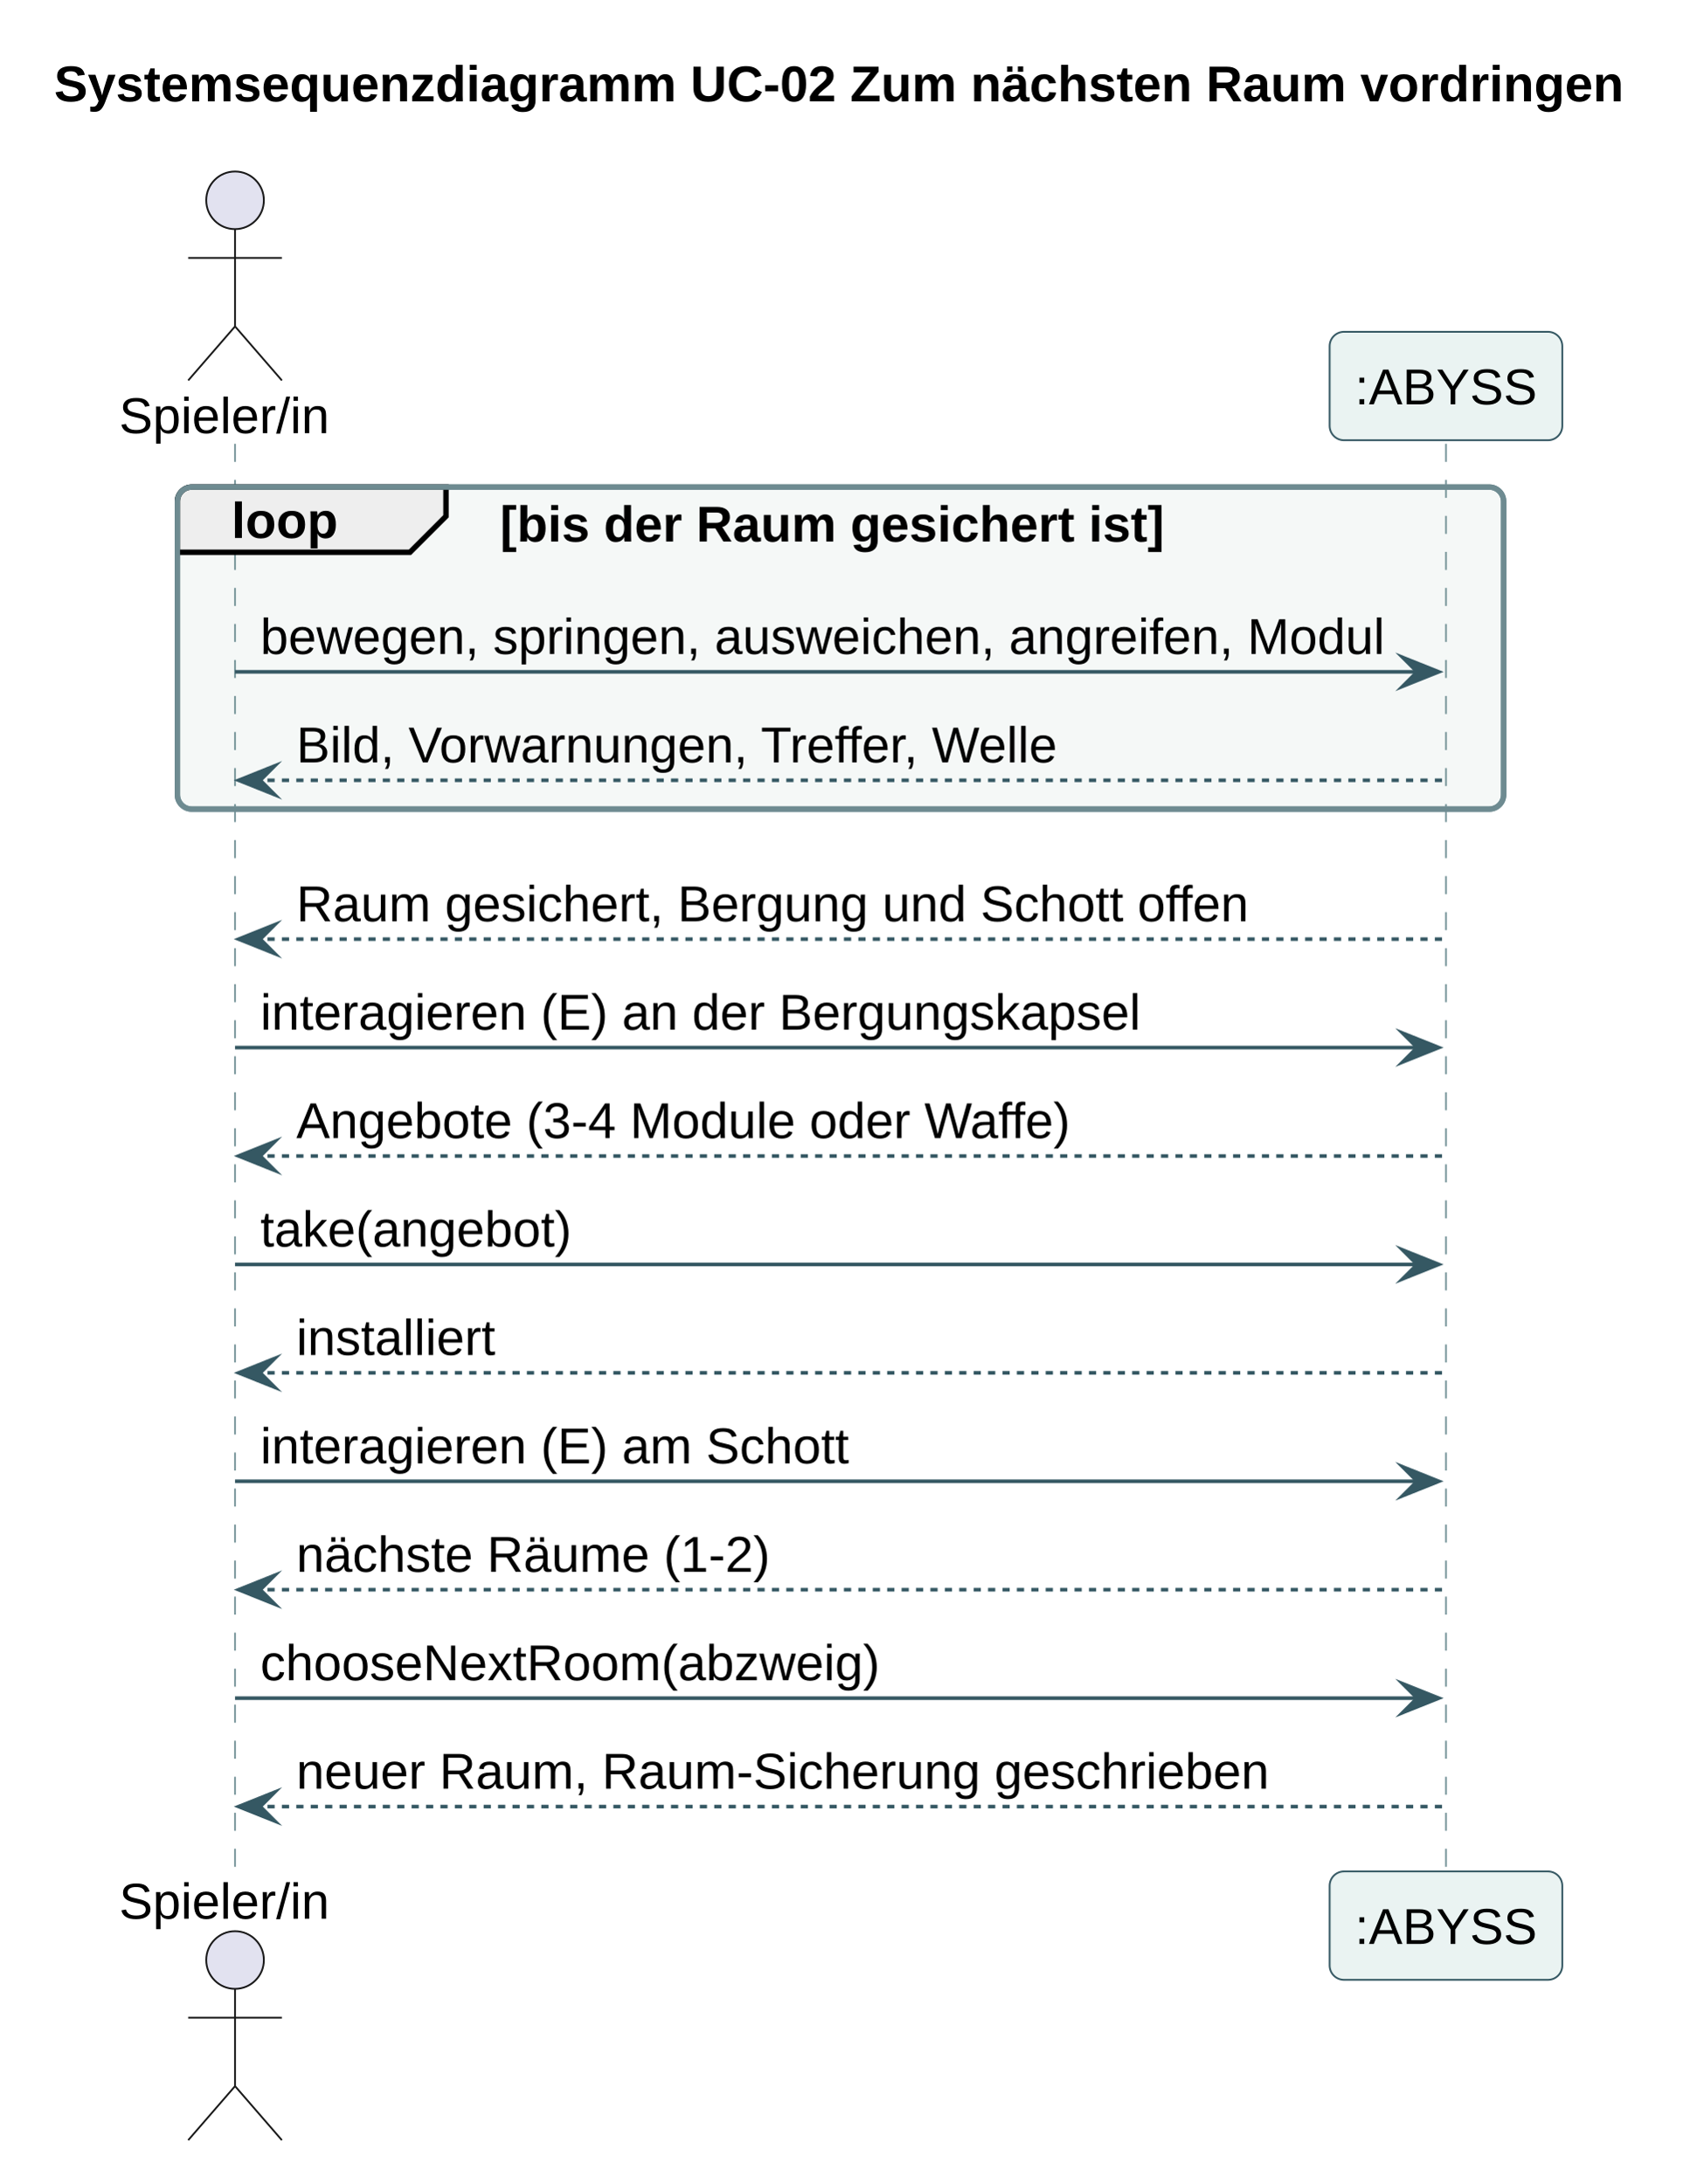
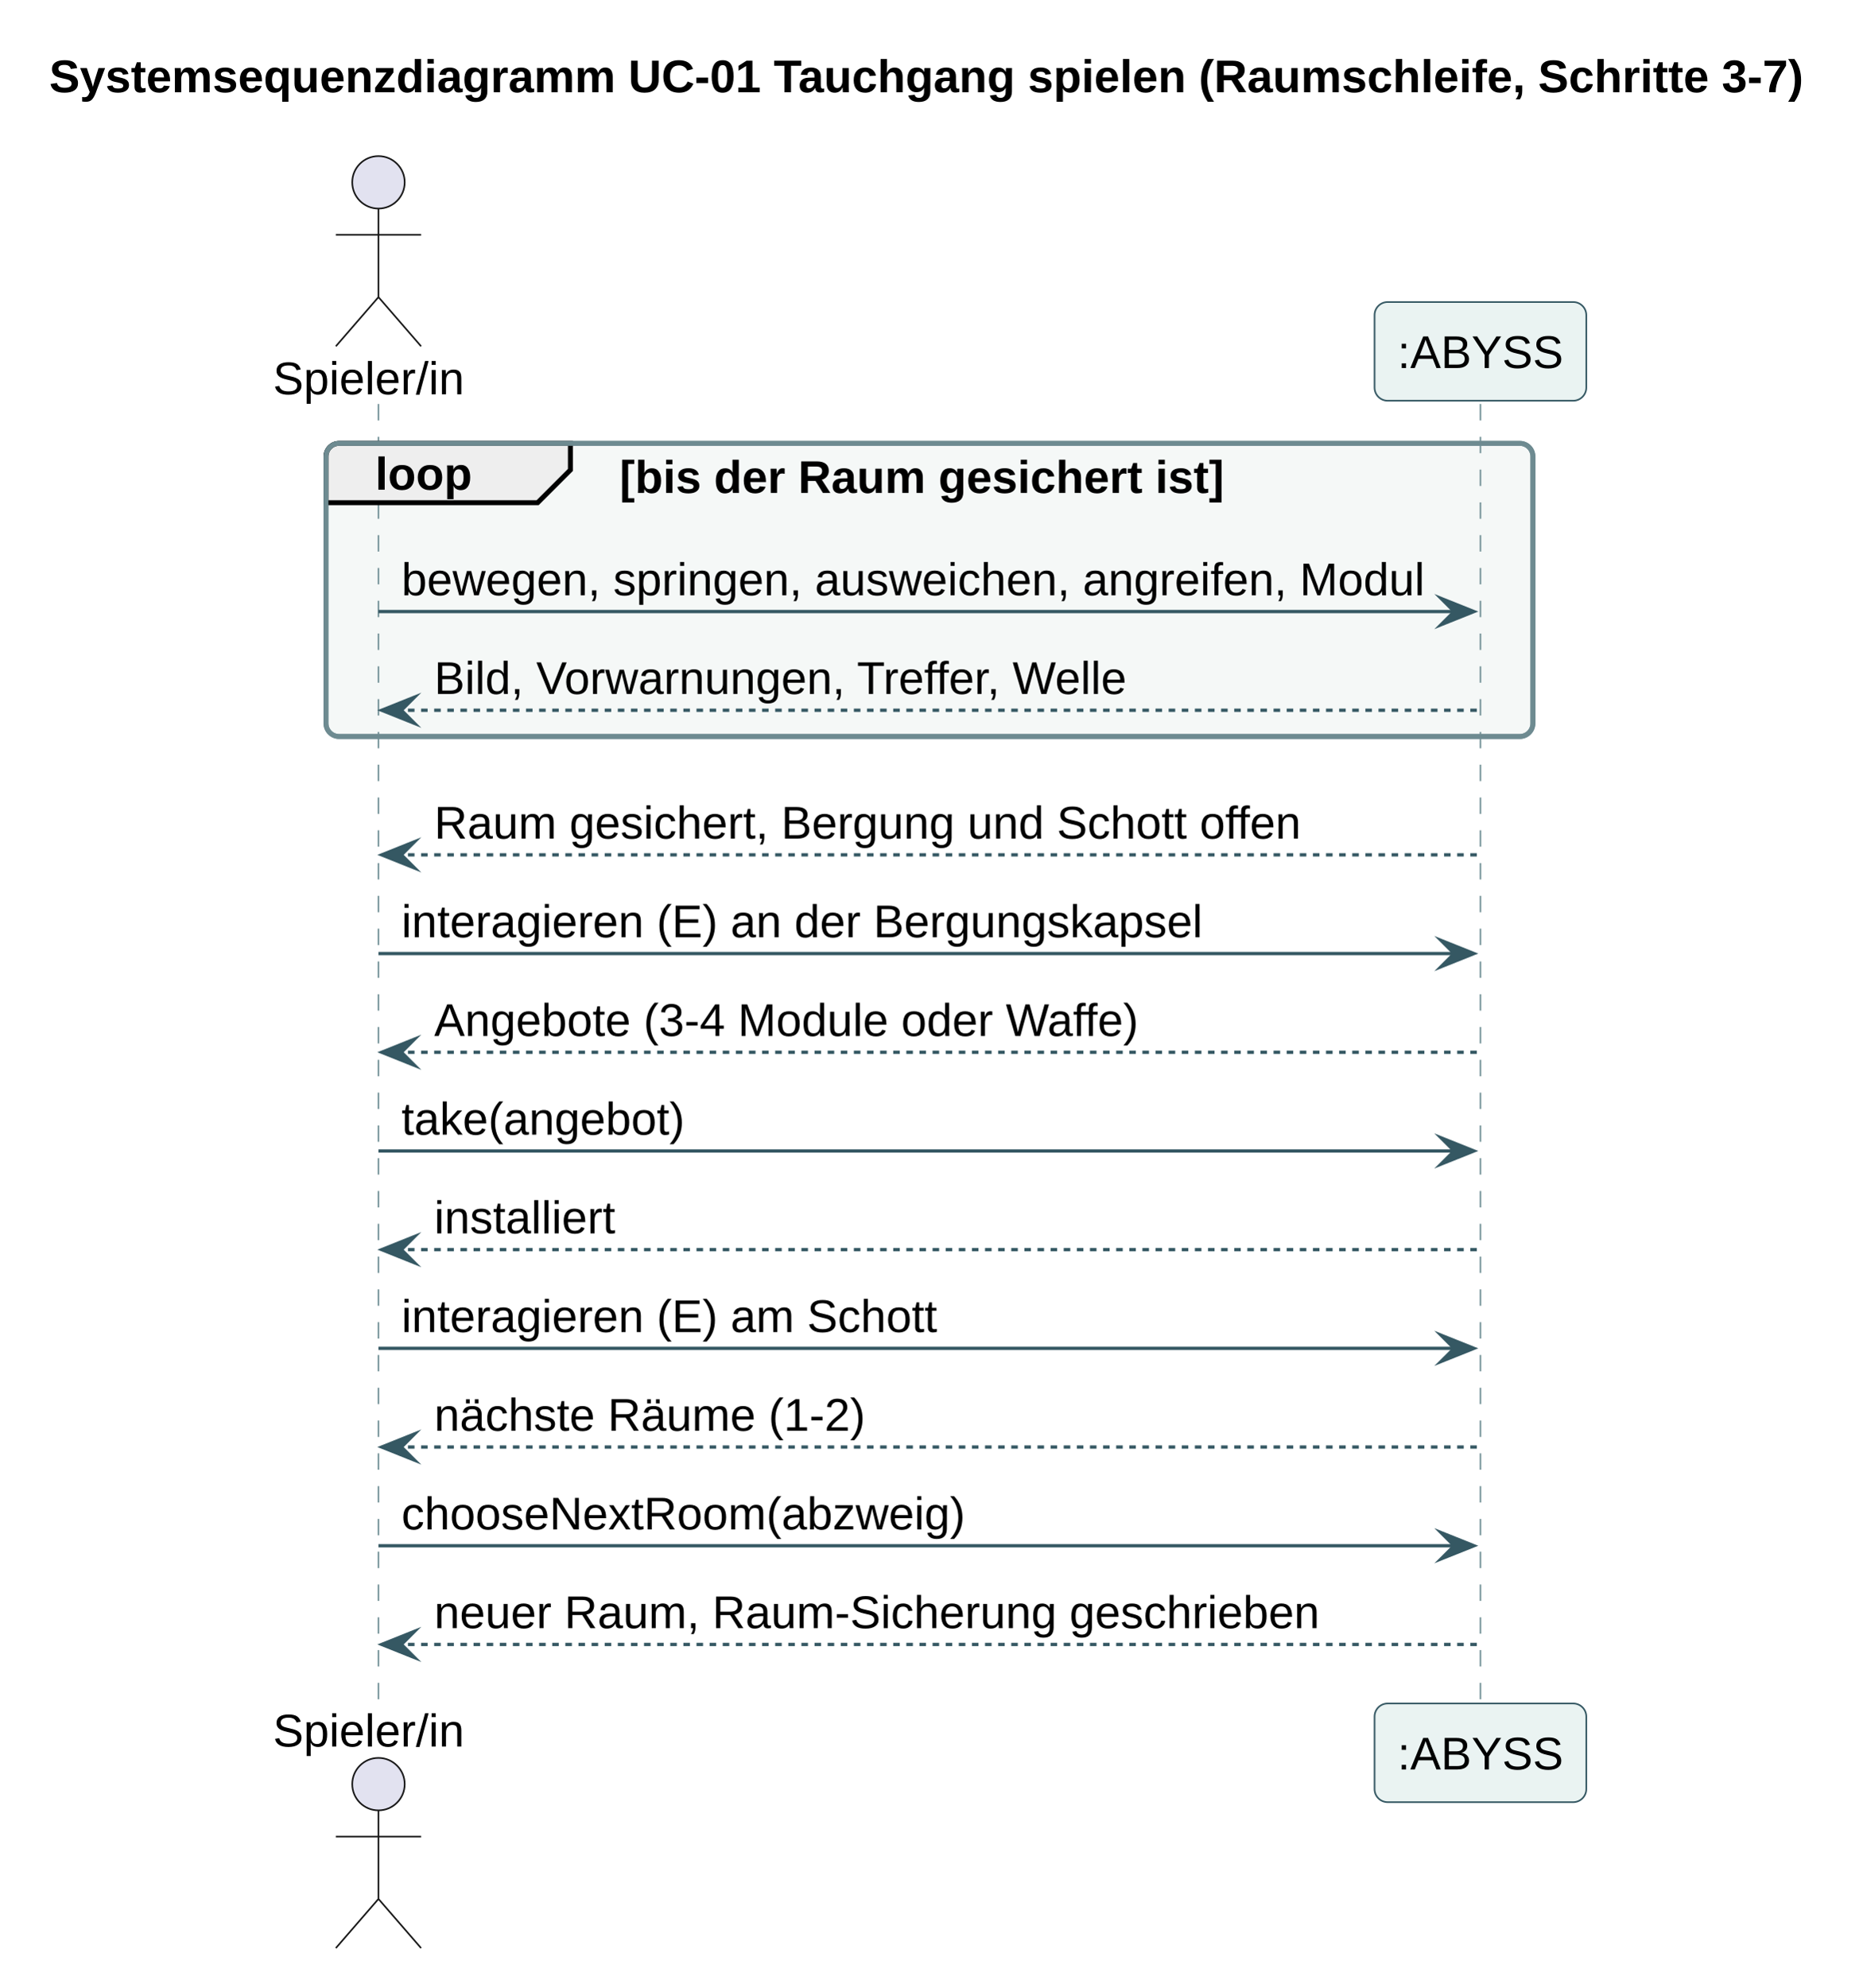
- <svg xmlns="http://www.w3.org/2000/svg" version="1.1" data-diagram-type="SEQUENCE" style="width:467px;height:606px;background:#FFFFFF;" width="467px" height="606px" viewBox="0 0 467 606" zoomAndPan="magnify" preserveAspectRatio="none" contentStyleType="text/css">
+ <svg xmlns="http://www.w3.org/2000/svg" version="1.1" data-diagram-type="SEQUENCE" style="width:568px;height:606px;background:#FFFFFF;" width="568px" height="606px" viewBox="0 0 568 606" zoomAndPan="magnify" preserveAspectRatio="none" contentStyleType="text/css">
  <defs />
  <g font-family="sans-serif" lengthAdjust="spacing">
    <g class="title" data-source-line="19">
-       <text x="15" y="28.132" fill="#000" font-size="14" textLength="435.661" font-weight="700" font-family="Arial">Systemsequenzdiagramm UC-02 Zum nächsten Raum vordringen</text>
+       <text x="15" y="28.132" fill="#000" font-size="14" textLength="536.04" font-weight="700" font-family="Arial">Systemsequenzdiagramm UC-01 Tauchgang spielen (Raumschleife, Schritte 3-7)</text>
    </g>
-     <rect x="49.23" y="135.197" width="368.095" height="89.395" fill="#F5F8F7" style="stroke:#F5F8F7;stroke-width:1;" rx="4" ry="4" />
-     <rect x="49.23" y="135.197" width="368.095" height="89.395" fill="none" style="stroke:#6E8B91;stroke-width:1.5;" rx="4" ry="4" />
+     <rect x="99.419" y="135.197" width="368.095" height="89.395" fill="#F5F8F7" style="stroke:#F5F8F7;stroke-width:1;" rx="4" ry="4" />
+     <rect x="99.419" y="135.197" width="368.095" height="89.395" fill="none" style="stroke:#6E8B91;stroke-width:1.5;" rx="4" ry="4" />
    <g>
-       <rect x="61.73" y="123.197" width="8" height="396.282" fill="#000" fill-opacity="0" />
-       <line x1="65.23" y1="123.197" x2="65.23" y2="519.479" style="stroke:#7A979C;stroke-width:0.5;stroke-dasharray:5,5;" />
+       <rect x="111.919" y="123.197" width="8" height="396.282" fill="#000" fill-opacity="0" />
+       <line x1="115.419" y1="123.197" x2="115.419" y2="519.479" style="stroke:#7A979C;stroke-width:0.5;stroke-dasharray:5,5;" />
    </g>
    <g>
-       <rect x="397.824" y="123.197" width="8" height="396.282" fill="#000" fill-opacity="0" />
-       <line x1="401.324" y1="123.197" x2="401.324" y2="519.479" style="stroke:#7A979C;stroke-width:0.5;stroke-dasharray:5,5;" />
+       <rect x="448.014" y="123.197" width="8" height="396.282" fill="#000" fill-opacity="0" />
+       <line x1="451.514" y1="123.197" x2="451.514" y2="519.479" style="stroke:#7A979C;stroke-width:0.5;stroke-dasharray:5,5;" />
    </g>
-     <text x="33.047" y="120.23" fill="#000" font-size="14" textLength="58.365" font-family="Arial">Spieler/in</text>
-     <ellipse cx="65.23" cy="55.599" rx="8" ry="8" fill="#E2E2F0" style="stroke:#181818;stroke-width:0.5;" />
-     <path d="M65.23,63.599 L65.23,90.599 M52.23,71.599 L78.23,71.599 M65.23,90.599 L52.23,105.599 M65.23,90.599 L78.23,105.599" style="stroke:#181818;stroke-width:0.5;" fill="none" />
-     <rect x="369.035" y="92.099" width="64.579" height="30.099" fill="#EAF3F2" style="stroke:#355863;stroke-width:0.5;" rx="4" ry="4" />
-     <text x="376.035" y="112.23" fill="#000" font-size="14" textLength="50.579" font-family="Arial">:ABYSS</text>
-     <text x="33.047" y="532.611" fill="#000" font-size="14" textLength="58.365" font-family="Arial">Spieler/in</text>
-     <ellipse cx="65.23" cy="544.078" rx="8" ry="8" fill="#E2E2F0" style="stroke:#181818;stroke-width:0.5;" />
-     <path d="M65.23,552.078 L65.23,579.078 M52.23,560.078 L78.23,560.078 M65.23,579.078 L52.23,594.078 M65.23,579.078 L78.23,594.078" style="stroke:#181818;stroke-width:0.5;" fill="none" />
-     <rect x="369.035" y="519.479" width="64.579" height="30.099" fill="#EAF3F2" style="stroke:#355863;stroke-width:0.5;" rx="4" ry="4" />
-     <text x="376.035" y="539.611" fill="#000" font-size="14" textLength="50.579" font-family="Arial">:ABYSS</text>
-     <path d="M53.23,135.197 L123.775,135.197 L123.775,143.296 L113.775,153.296 L49.23,153.296 L49.23,139.197 A4,4 0 0 1 53.23,135.197" style="stroke:#000;stroke-width:1.5;" fill="#EEE" />
-     <rect x="49.23" y="135.197" width="368.095" height="89.395" fill="none" style="stroke:#6E8B91;stroke-width:1.5;" rx="4" ry="4" />
-     <text x="64.23" y="149.329" fill="#000" font-size="14" textLength="29.545" font-weight="700" font-family="Arial">loop</text>
-     <text x="138.775" y="150.329" fill="#000" font-size="14" textLength="184.379" font-weight="700" font-family="Arial">[bis der Raum gesichert ist]</text>
-     <polygon points="389.324,182.493,399.324,186.493,389.324,190.493,393.324,186.493" fill="#355863" style="stroke:#355863;stroke-width:1;stroke-linejoin:miter;stroke-miterlimit:10;" />
-     <line x1="65.23" y1="186.493" x2="395.324" y2="186.493" style="stroke:#355863;stroke-width:1;" />
-     <text x="72.23" y="181.526" fill="#000" font-size="14" textLength="312.095" font-family="Arial">bewegen, springen, ausweichen, angreifen, Modul</text>
-     <polygon points="76.23,212.592,66.23,216.592,76.23,220.592,72.23,216.592" fill="#355863" style="stroke:#355863;stroke-width:1;stroke-linejoin:miter;stroke-miterlimit:10;" />
-     <line x1="70.23" y1="216.592" x2="400.324" y2="216.592" style="stroke:#355863;stroke-width:1;stroke-dasharray:2,2;" />
-     <text x="82.23" y="211.625" fill="#000" font-size="14" textLength="213.979" font-family="Arial">Bild, Vorwarnungen, Treffer, Welle</text>
-     <polygon points="76.23,256.69,66.23,260.69,76.23,264.69,72.23,260.69" fill="#355863" style="stroke:#355863;stroke-width:1;stroke-linejoin:miter;stroke-miterlimit:10;" />
-     <line x1="70.23" y1="260.69" x2="400.324" y2="260.69" style="stroke:#355863;stroke-width:1;stroke-dasharray:2,2;" />
-     <text x="82.23" y="255.724" fill="#000" font-size="14" textLength="264.605" font-family="Arial">Raum gesichert, Bergung und Schott offen</text>
-     <polygon points="389.324,286.789,399.324,290.789,389.324,294.789,393.324,290.789" fill="#355863" style="stroke:#355863;stroke-width:1;stroke-linejoin:miter;stroke-miterlimit:10;" />
-     <line x1="65.23" y1="290.789" x2="395.324" y2="290.789" style="stroke:#355863;stroke-width:1;" />
-     <text x="72.23" y="285.822" fill="#000" font-size="14" textLength="244.364" font-family="Arial">interagieren (E) an der Bergungskapsel</text>
-     <polygon points="76.23,316.888,66.23,320.888,76.23,324.888,72.23,320.888" fill="#355863" style="stroke:#355863;stroke-width:1;stroke-linejoin:miter;stroke-miterlimit:10;" />
-     <line x1="70.23" y1="320.888" x2="400.324" y2="320.888" style="stroke:#355863;stroke-width:1;stroke-dasharray:2,2;" />
-     <text x="82.23" y="315.921" fill="#000" font-size="14" textLength="215.564" font-family="Arial">Angebote (3-4 Module oder Waffe)</text>
-     <polygon points="389.324,346.986,399.324,350.986,389.324,354.986,393.324,350.986" fill="#355863" style="stroke:#355863;stroke-width:1;stroke-linejoin:miter;stroke-miterlimit:10;" />
-     <line x1="65.23" y1="350.986" x2="395.324" y2="350.986" style="stroke:#355863;stroke-width:1;" />
-     <text x="72.23" y="346.02" fill="#000" font-size="14" textLength="86.393" font-family="Arial">take(angebot)</text>
-     <polygon points="76.23,377.085,66.23,381.085,76.23,385.085,72.23,381.085" fill="#355863" style="stroke:#355863;stroke-width:1;stroke-linejoin:miter;stroke-miterlimit:10;" />
-     <line x1="70.23" y1="381.085" x2="400.324" y2="381.085" style="stroke:#355863;stroke-width:1;stroke-dasharray:2,2;" />
-     <text x="82.23" y="376.118" fill="#000" font-size="14" textLength="55.241" font-family="Arial">installiert</text>
-     <polygon points="389.324,407.184,399.324,411.184,389.324,415.184,393.324,411.184" fill="#355863" style="stroke:#355863;stroke-width:1;stroke-linejoin:miter;stroke-miterlimit:10;" />
-     <line x1="65.23" y1="411.184" x2="395.324" y2="411.184" style="stroke:#355863;stroke-width:1;" />
-     <text x="72.23" y="406.217" fill="#000" font-size="14" textLength="163.406" font-family="Arial">interagieren (E) am Schott</text>
-     <polygon points="76.23,437.282,66.23,441.282,76.23,445.282,72.23,441.282" fill="#355863" style="stroke:#355863;stroke-width:1;stroke-linejoin:miter;stroke-miterlimit:10;" />
-     <line x1="70.23" y1="441.282" x2="400.324" y2="441.282" style="stroke:#355863;stroke-width:1;stroke-dasharray:2,2;" />
-     <text x="82.23" y="436.315" fill="#000" font-size="14" textLength="131.503" font-family="Arial">nächste Räume (1-2)</text>
-     <polygon points="389.324,467.381,399.324,471.381,389.324,475.381,393.324,471.381" fill="#355863" style="stroke:#355863;stroke-width:1;stroke-linejoin:miter;stroke-miterlimit:10;" />
-     <line x1="65.23" y1="471.381" x2="395.324" y2="471.381" style="stroke:#355863;stroke-width:1;" />
-     <text x="72.23" y="466.414" fill="#000" font-size="14" textLength="171.965" font-family="Arial">chooseNextRoom(abzweig)</text>
-     <polygon points="76.23,497.479,66.23,501.479,76.23,505.479,72.23,501.479" fill="#355863" style="stroke:#355863;stroke-width:1;stroke-linejoin:miter;stroke-miterlimit:10;" />
-     <line x1="70.23" y1="501.479" x2="400.324" y2="501.479" style="stroke:#355863;stroke-width:1;stroke-dasharray:2,2;" />
-     <text x="82.23" y="496.513" fill="#000" font-size="14" textLength="270.033" font-family="Arial">neuer Raum, Raum-Sicherung geschrieben</text>
+     <text x="83.237" y="120.23" fill="#000" font-size="14" textLength="58.365" font-family="Arial">Spieler/in</text>
+     <ellipse cx="115.419" cy="55.599" rx="8" ry="8" fill="#E2E2F0" style="stroke:#181818;stroke-width:0.5;" />
+     <path d="M115.419,63.599 L115.419,90.599 M102.419,71.599 L128.419,71.599 M115.419,90.599 L102.419,105.599 M115.419,90.599 L128.419,105.599" style="stroke:#181818;stroke-width:0.5;" fill="none" />
+     <rect x="419.224" y="92.099" width="64.579" height="30.099" fill="#EAF3F2" style="stroke:#355863;stroke-width:0.5;" rx="4" ry="4" />
+     <text x="426.224" y="112.23" fill="#000" font-size="14" textLength="50.579" font-family="Arial">:ABYSS</text>
+     <text x="83.237" y="532.611" fill="#000" font-size="14" textLength="58.365" font-family="Arial">Spieler/in</text>
+     <ellipse cx="115.419" cy="544.078" rx="8" ry="8" fill="#E2E2F0" style="stroke:#181818;stroke-width:0.5;" />
+     <path d="M115.419,552.078 L115.419,579.078 M102.419,560.078 L128.419,560.078 M115.419,579.078 L102.419,594.078 M115.419,579.078 L128.419,594.078" style="stroke:#181818;stroke-width:0.5;" fill="none" />
+     <rect x="419.224" y="519.479" width="64.579" height="30.099" fill="#EAF3F2" style="stroke:#355863;stroke-width:0.5;" rx="4" ry="4" />
+     <text x="426.224" y="539.611" fill="#000" font-size="14" textLength="50.579" font-family="Arial">:ABYSS</text>
+     <path d="M103.419,135.197 L173.964,135.197 L173.964,143.296 L163.964,153.296 L99.419,153.296 L99.419,139.197 A4,4 0 0 1 103.419,135.197" style="stroke:#000;stroke-width:1.5;" fill="#EEE" />
+     <rect x="99.419" y="135.197" width="368.095" height="89.395" fill="none" style="stroke:#6E8B91;stroke-width:1.5;" rx="4" ry="4" />
+     <text x="114.419" y="149.329" fill="#000" font-size="14" textLength="29.545" font-weight="700" font-family="Arial">loop</text>
+     <text x="188.964" y="150.329" fill="#000" font-size="14" textLength="184.379" font-weight="700" font-family="Arial">[bis der Raum gesichert ist]</text>
+     <polygon points="439.514,182.493,449.514,186.493,439.514,190.493,443.514,186.493" fill="#355863" style="stroke:#355863;stroke-width:1;stroke-linejoin:miter;stroke-miterlimit:10;" />
+     <line x1="115.419" y1="186.493" x2="445.514" y2="186.493" style="stroke:#355863;stroke-width:1;" />
+     <text x="122.419" y="181.526" fill="#000" font-size="14" textLength="312.095" font-family="Arial">bewegen, springen, ausweichen, angreifen, Modul</text>
+     <polygon points="126.419,212.592,116.419,216.592,126.419,220.592,122.419,216.592" fill="#355863" style="stroke:#355863;stroke-width:1;stroke-linejoin:miter;stroke-miterlimit:10;" />
+     <line x1="120.419" y1="216.592" x2="450.514" y2="216.592" style="stroke:#355863;stroke-width:1;stroke-dasharray:2,2;" />
+     <text x="132.419" y="211.625" fill="#000" font-size="14" textLength="213.979" font-family="Arial">Bild, Vorwarnungen, Treffer, Welle</text>
+     <polygon points="126.419,256.69,116.419,260.69,126.419,264.69,122.419,260.69" fill="#355863" style="stroke:#355863;stroke-width:1;stroke-linejoin:miter;stroke-miterlimit:10;" />
+     <line x1="120.419" y1="260.69" x2="450.514" y2="260.69" style="stroke:#355863;stroke-width:1;stroke-dasharray:2,2;" />
+     <text x="132.419" y="255.724" fill="#000" font-size="14" textLength="264.605" font-family="Arial">Raum gesichert, Bergung und Schott offen</text>
+     <polygon points="439.514,286.789,449.514,290.789,439.514,294.789,443.514,290.789" fill="#355863" style="stroke:#355863;stroke-width:1;stroke-linejoin:miter;stroke-miterlimit:10;" />
+     <line x1="115.419" y1="290.789" x2="445.514" y2="290.789" style="stroke:#355863;stroke-width:1;" />
+     <text x="122.419" y="285.822" fill="#000" font-size="14" textLength="244.364" font-family="Arial">interagieren (E) an der Bergungskapsel</text>
+     <polygon points="126.419,316.888,116.419,320.888,126.419,324.888,122.419,320.888" fill="#355863" style="stroke:#355863;stroke-width:1;stroke-linejoin:miter;stroke-miterlimit:10;" />
+     <line x1="120.419" y1="320.888" x2="450.514" y2="320.888" style="stroke:#355863;stroke-width:1;stroke-dasharray:2,2;" />
+     <text x="132.419" y="315.921" fill="#000" font-size="14" textLength="215.564" font-family="Arial">Angebote (3-4 Module oder Waffe)</text>
+     <polygon points="439.514,346.986,449.514,350.986,439.514,354.986,443.514,350.986" fill="#355863" style="stroke:#355863;stroke-width:1;stroke-linejoin:miter;stroke-miterlimit:10;" />
+     <line x1="115.419" y1="350.986" x2="445.514" y2="350.986" style="stroke:#355863;stroke-width:1;" />
+     <text x="122.419" y="346.02" fill="#000" font-size="14" textLength="86.393" font-family="Arial">take(angebot)</text>
+     <polygon points="126.419,377.085,116.419,381.085,126.419,385.085,122.419,381.085" fill="#355863" style="stroke:#355863;stroke-width:1;stroke-linejoin:miter;stroke-miterlimit:10;" />
+     <line x1="120.419" y1="381.085" x2="450.514" y2="381.085" style="stroke:#355863;stroke-width:1;stroke-dasharray:2,2;" />
+     <text x="132.419" y="376.118" fill="#000" font-size="14" textLength="55.241" font-family="Arial">installiert</text>
+     <polygon points="439.514,407.184,449.514,411.184,439.514,415.184,443.514,411.184" fill="#355863" style="stroke:#355863;stroke-width:1;stroke-linejoin:miter;stroke-miterlimit:10;" />
+     <line x1="115.419" y1="411.184" x2="445.514" y2="411.184" style="stroke:#355863;stroke-width:1;" />
+     <text x="122.419" y="406.217" fill="#000" font-size="14" textLength="163.406" font-family="Arial">interagieren (E) am Schott</text>
+     <polygon points="126.419,437.282,116.419,441.282,126.419,445.282,122.419,441.282" fill="#355863" style="stroke:#355863;stroke-width:1;stroke-linejoin:miter;stroke-miterlimit:10;" />
+     <line x1="120.419" y1="441.282" x2="450.514" y2="441.282" style="stroke:#355863;stroke-width:1;stroke-dasharray:2,2;" />
+     <text x="132.419" y="436.315" fill="#000" font-size="14" textLength="131.503" font-family="Arial">nächste Räume (1-2)</text>
+     <polygon points="439.514,467.381,449.514,471.381,439.514,475.381,443.514,471.381" fill="#355863" style="stroke:#355863;stroke-width:1;stroke-linejoin:miter;stroke-miterlimit:10;" />
+     <line x1="115.419" y1="471.381" x2="445.514" y2="471.381" style="stroke:#355863;stroke-width:1;" />
+     <text x="122.419" y="466.414" fill="#000" font-size="14" textLength="171.965" font-family="Arial">chooseNextRoom(abzweig)</text>
+     <polygon points="126.419,497.479,116.419,501.479,126.419,505.479,122.419,501.479" fill="#355863" style="stroke:#355863;stroke-width:1;stroke-linejoin:miter;stroke-miterlimit:10;" />
+     <line x1="120.419" y1="501.479" x2="450.514" y2="501.479" style="stroke:#355863;stroke-width:1;stroke-dasharray:2,2;" />
+     <text x="132.419" y="496.513" fill="#000" font-size="14" textLength="270.033" font-family="Arial">neuer Raum, Raum-Sicherung geschrieben</text>
  </g>
</svg>
